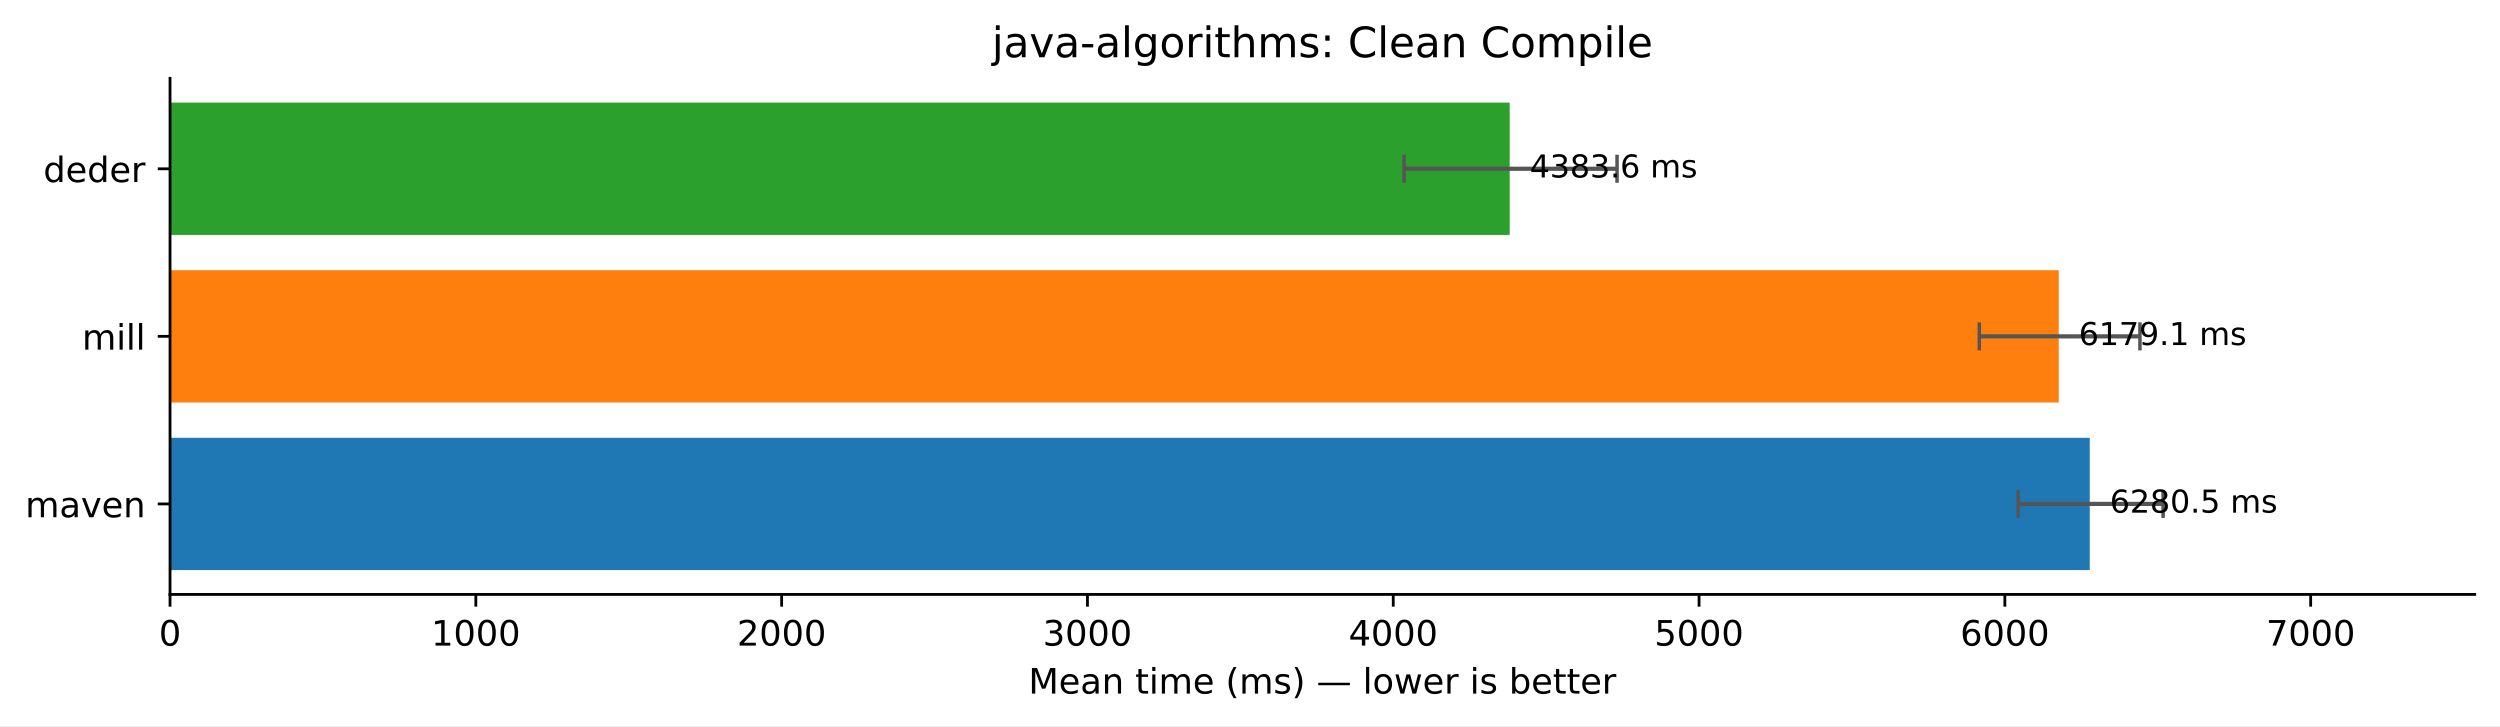
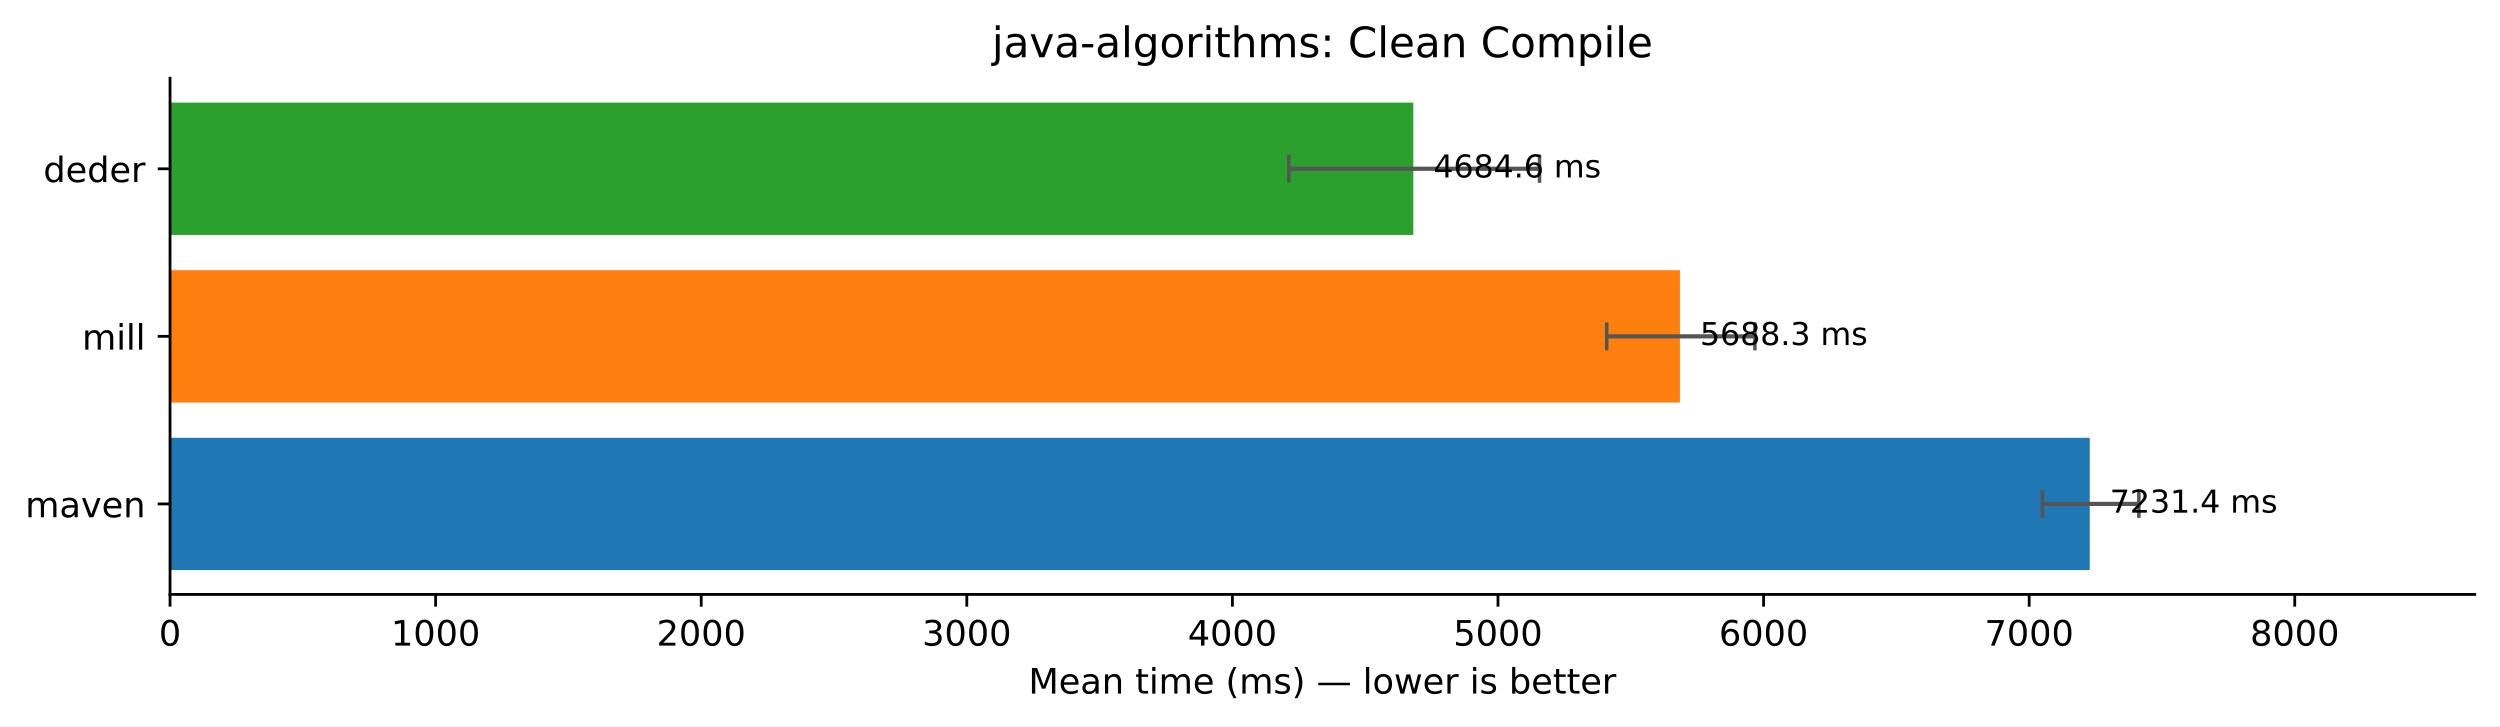
<svg xmlns="http://www.w3.org/2000/svg" xmlns:xlink="http://www.w3.org/1999/xlink" width="712.788pt" height="207.034pt" viewBox="0 0 712.788 207.034" version="1.1">
  <defs>
    <style type="text/css">*{stroke-linejoin: round; stroke-linecap: butt}</style>
  </defs>
  <g id="figure_1">
    <g id="patch_1">
      <path d="M 0 207.034  L 712.788 207.034  L 712.788 0  L 0 0  z " style="fill: #ffffff" />
    </g>
    <g id="axes_1">
      <g id="patch_2">
        <path d="M 48.478 169.478  L 705.588 169.478  L 705.588 22.318  L 48.478 22.318  z " style="fill: #ffffff" />
      </g>
      <g id="patch_3">
-         <path d="M 48.478 162.789  L 596.07 162.789  L 596.07 124.566  L 48.478 124.566  z " clip-path="url(#p74a0497f88)" style="fill: #1f77b4; stroke: #ffffff; stroke-width: 0.5; stroke-linejoin: miter" />
+         <path d="M 48.478 162.789  L 596.07 162.789  L 596.07 124.566  L 48.478 124.566  z " clip-path="url(#p65ac03892c)" style="fill: #1f77b4; stroke: #ffffff; stroke-width: 0.5; stroke-linejoin: miter" />
      </g>
      <g id="patch_4">
-         <path d="M 48.478 115.01  L 587.228 115.01  L 587.228 76.786  L 48.478 76.786  z " clip-path="url(#p74a0497f88)" style="fill: #ff7f0e; stroke: #ffffff; stroke-width: 0.5; stroke-linejoin: miter" />
+         <path d="M 48.478 115.01  L 479.221 115.01  L 479.221 76.786  L 48.478 76.786  z " clip-path="url(#p65ac03892c)" style="fill: #ff7f0e; stroke: #ffffff; stroke-width: 0.5; stroke-linejoin: miter" />
      </g>
      <g id="patch_5">
-         <path d="M 48.478 67.231  L 430.684 67.231  L 430.684 29.007  L 48.478 29.007  z " clip-path="url(#p74a0497f88)" style="fill: #2ca02c; stroke: #ffffff; stroke-width: 0.5; stroke-linejoin: miter" />
+         <path d="M 48.478 67.231  L 403.212 67.231  L 403.212 29.007  L 48.478 29.007  z " clip-path="url(#p65ac03892c)" style="fill: #2ca02c; stroke: #ffffff; stroke-width: 0.5; stroke-linejoin: miter" />
      </g>
      <g id="matplotlib.axis_1">
        <g id="xtick_1">
          <g id="line2d_1">
            <defs>
-               <path id="mb37d23f54a" d="M 0 0  L 0 3.5  " style="stroke: #000000; stroke-width: 0.8" />
+               <path id="m647075b4b7" d="M 0 0  L 0 3.5  " style="stroke: #000000; stroke-width: 0.8" />
            </defs>
            <g>
-               <use xlink:href="#mb37d23f54a" x="48.478" y="169.478" style="stroke: #000000; stroke-width: 0.8" />
+               <use xlink:href="#m647075b4b7" x="48.478" y="169.478" style="stroke: #000000; stroke-width: 0.8" />
            </g>
          </g>
          <g id="text_1">
            <g transform="translate(45.29688 184.0766) scale(0.1 -0.1)">
              <defs>
                <path id="DejaVuSans-30" d="M 2034 4250  Q 1547 4250 1301 3770  Q 1056 3291 1056 2328  Q 1056 1369 1301 889  Q 1547 409 2034 409  Q 2525 409 2770 889  Q 3016 1369 3016 2328  Q 3016 3291 2770 3770  Q 2525 4250 2034 4250  z M 2034 4750  Q 2819 4750 3233 4129  Q 3647 3509 3647 2328  Q 3647 1150 3233 529  Q 2819 -91 2034 -91  Q 1250 -91 836 529  Q 422 1150 422 2328  Q 422 3509 836 4129  Q 1250 4750 2034 4750  z " transform="scale(0.015625)" />
              </defs>
              <use xlink:href="#DejaVuSans-30" />
            </g>
          </g>
        </g>
        <g id="xtick_2">
          <g id="line2d_2">
            <g>
-               <use xlink:href="#mb37d23f54a" x="135.668" y="169.478" style="stroke: #000000; stroke-width: 0.8" />
+               <use xlink:href="#m647075b4b7" x="124.202" y="169.478" style="stroke: #000000; stroke-width: 0.8" />
            </g>
          </g>
          <g id="text_2">
-             <g transform="translate(122.9427 184.0766) scale(0.1 -0.1)">
+             <g transform="translate(111.4772 184.0766) scale(0.1 -0.1)">
              <defs>
                <path id="DejaVuSans-31" d="M 794 531  L 1825 531  L 1825 4091  L 703 3866  L 703 4441  L 1819 4666  L 2450 4666  L 2450 531  L 3481 531  L 3481 0  L 794 0  L 794 531  z " transform="scale(0.015625)" />
              </defs>
              <use xlink:href="#DejaVuSans-31" />
              <use xlink:href="#DejaVuSans-30" transform="translate(63.62305 0)" />
              <use xlink:href="#DejaVuSans-30" transform="translate(127.2461 0)" />
              <use xlink:href="#DejaVuSans-30" transform="translate(190.8691 0)" />
            </g>
          </g>
        </g>
        <g id="xtick_3">
          <g id="line2d_3">
            <g>
-               <use xlink:href="#mb37d23f54a" x="222.857" y="169.478" style="stroke: #000000; stroke-width: 0.8" />
+               <use xlink:href="#m647075b4b7" x="199.926" y="169.478" style="stroke: #000000; stroke-width: 0.8" />
            </g>
          </g>
          <g id="text_3">
-             <g transform="translate(210.1323 184.0766) scale(0.1 -0.1)">
+             <g transform="translate(187.2012 184.0766) scale(0.1 -0.1)">
              <defs>
                <path id="DejaVuSans-32" d="M 1228 531  L 3431 531  L 3431 0  L 469 0  L 469 531  Q 828 903 1448 1529  Q 2069 2156 2228 2338  Q 2531 2678 2651 2914  Q 2772 3150 2772 3378  Q 2772 3750 2511 3984  Q 2250 4219 1831 4219  Q 1534 4219 1204 4116  Q 875 4013 500 3803  L 500 4441  Q 881 4594 1212 4672  Q 1544 4750 1819 4750  Q 2544 4750 2975 4387  Q 3406 4025 3406 3419  Q 3406 3131 3298 2873  Q 3191 2616 2906 2266  Q 2828 2175 2409 1742  Q 1991 1309 1228 531  z " transform="scale(0.015625)" />
              </defs>
              <use xlink:href="#DejaVuSans-32" />
              <use xlink:href="#DejaVuSans-30" transform="translate(63.62305 0)" />
              <use xlink:href="#DejaVuSans-30" transform="translate(127.2461 0)" />
              <use xlink:href="#DejaVuSans-30" transform="translate(190.8691 0)" />
            </g>
          </g>
        </g>
        <g id="xtick_4">
          <g id="line2d_4">
            <g>
-               <use xlink:href="#mb37d23f54a" x="310.047" y="169.478" style="stroke: #000000; stroke-width: 0.8" />
+               <use xlink:href="#m647075b4b7" x="275.65" y="169.478" style="stroke: #000000; stroke-width: 0.8" />
            </g>
          </g>
          <g id="text_4">
-             <g transform="translate(297.322 184.0766) scale(0.1 -0.1)">
+             <g transform="translate(262.9252 184.0766) scale(0.1 -0.1)">
              <defs>
                <path id="DejaVuSans-33" d="M 2597 2516  Q 3050 2419 3304 2112  Q 3559 1806 3559 1356  Q 3559 666 3084 287  Q 2609 -91 1734 -91  Q 1441 -91 1130 -33  Q 819 25 488 141  L 488 750  Q 750 597 1062 519  Q 1375 441 1716 441  Q 2309 441 2620 675  Q 2931 909 2931 1356  Q 2931 1769 2642 2001  Q 2353 2234 1838 2234  L 1294 2234  L 1294 2753  L 1863 2753  Q 2328 2753 2575 2939  Q 2822 3125 2822 3475  Q 2822 3834 2567 4026  Q 2313 4219 1838 4219  Q 1578 4219 1281 4162  Q 984 4106 628 3988  L 628 4550  Q 988 4650 1302 4700  Q 1616 4750 1894 4750  Q 2613 4750 3031 4423  Q 3450 4097 3450 3541  Q 3450 3153 3228 2886  Q 3006 2619 2597 2516  z " transform="scale(0.015625)" />
              </defs>
              <use xlink:href="#DejaVuSans-33" />
              <use xlink:href="#DejaVuSans-30" transform="translate(63.62305 0)" />
              <use xlink:href="#DejaVuSans-30" transform="translate(127.2461 0)" />
              <use xlink:href="#DejaVuSans-30" transform="translate(190.8691 0)" />
            </g>
          </g>
        </g>
        <g id="xtick_5">
          <g id="line2d_5">
            <g>
-               <use xlink:href="#mb37d23f54a" x="397.237" y="169.478" style="stroke: #000000; stroke-width: 0.8" />
+               <use xlink:href="#m647075b4b7" x="351.374" y="169.478" style="stroke: #000000; stroke-width: 0.8" />
            </g>
          </g>
          <g id="text_5">
-             <g transform="translate(384.5116 184.0766) scale(0.1 -0.1)">
+             <g transform="translate(338.6493 184.0766) scale(0.1 -0.1)">
              <defs>
                <path id="DejaVuSans-34" d="M 2419 4116  L 825 1625  L 2419 1625  L 2419 4116  z M 2253 4666  L 3047 4666  L 3047 1625  L 3713 1625  L 3713 1100  L 3047 1100  L 3047 0  L 2419 0  L 2419 1100  L 313 1100  L 313 1709  L 2253 4666  z " transform="scale(0.015625)" />
              </defs>
              <use xlink:href="#DejaVuSans-34" />
              <use xlink:href="#DejaVuSans-30" transform="translate(63.62305 0)" />
              <use xlink:href="#DejaVuSans-30" transform="translate(127.2461 0)" />
              <use xlink:href="#DejaVuSans-30" transform="translate(190.8691 0)" />
            </g>
          </g>
        </g>
        <g id="xtick_6">
          <g id="line2d_6">
            <g>
-               <use xlink:href="#mb37d23f54a" x="484.426" y="169.478" style="stroke: #000000; stroke-width: 0.8" />
+               <use xlink:href="#m647075b4b7" x="427.098" y="169.478" style="stroke: #000000; stroke-width: 0.8" />
            </g>
          </g>
          <g id="text_6">
-             <g transform="translate(471.7012 184.0766) scale(0.1 -0.1)">
+             <g transform="translate(414.3733 184.0766) scale(0.1 -0.1)">
              <defs>
                <path id="DejaVuSans-35" d="M 691 4666  L 3169 4666  L 3169 4134  L 1269 4134  L 1269 2991  Q 1406 3038 1543 3061  Q 1681 3084 1819 3084  Q 2600 3084 3056 2656  Q 3513 2228 3513 1497  Q 3513 744 3044 326  Q 2575 -91 1722 -91  Q 1428 -91 1123 -41  Q 819 9 494 109  L 494 744  Q 775 591 1075 516  Q 1375 441 1709 441  Q 2250 441 2565 725  Q 2881 1009 2881 1497  Q 2881 1984 2565 2268  Q 2250 2553 1709 2553  Q 1456 2553 1204 2497  Q 953 2441 691 2322  L 691 4666  z " transform="scale(0.015625)" />
              </defs>
              <use xlink:href="#DejaVuSans-35" />
              <use xlink:href="#DejaVuSans-30" transform="translate(63.62305 0)" />
              <use xlink:href="#DejaVuSans-30" transform="translate(127.2461 0)" />
              <use xlink:href="#DejaVuSans-30" transform="translate(190.8691 0)" />
            </g>
          </g>
        </g>
        <g id="xtick_7">
          <g id="line2d_7">
            <g>
-               <use xlink:href="#mb37d23f54a" x="571.616" y="169.478" style="stroke: #000000; stroke-width: 0.8" />
+               <use xlink:href="#m647075b4b7" x="502.822" y="169.478" style="stroke: #000000; stroke-width: 0.8" />
            </g>
          </g>
          <g id="text_7">
-             <g transform="translate(558.8908 184.0766) scale(0.1 -0.1)">
+             <g transform="translate(490.0974 184.0766) scale(0.1 -0.1)">
              <defs>
                <path id="DejaVuSans-36" d="M 2113 2584  Q 1688 2584 1439 2293  Q 1191 2003 1191 1497  Q 1191 994 1439 701  Q 1688 409 2113 409  Q 2538 409 2786 701  Q 3034 994 3034 1497  Q 3034 2003 2786 2293  Q 2538 2584 2113 2584  z M 3366 4563  L 3366 3988  Q 3128 4100 2886 4159  Q 2644 4219 2406 4219  Q 1781 4219 1451 3797  Q 1122 3375 1075 2522  Q 1259 2794 1537 2939  Q 1816 3084 2150 3084  Q 2853 3084 3261 2657  Q 3669 2231 3669 1497  Q 3669 778 3244 343  Q 2819 -91 2113 -91  Q 1303 -91 875 529  Q 447 1150 447 2328  Q 447 3434 972 4092  Q 1497 4750 2381 4750  Q 2619 4750 2861 4703  Q 3103 4656 3366 4563  z " transform="scale(0.015625)" />
              </defs>
              <use xlink:href="#DejaVuSans-36" />
              <use xlink:href="#DejaVuSans-30" transform="translate(63.62305 0)" />
              <use xlink:href="#DejaVuSans-30" transform="translate(127.2461 0)" />
              <use xlink:href="#DejaVuSans-30" transform="translate(190.8691 0)" />
            </g>
          </g>
        </g>
        <g id="xtick_8">
          <g id="line2d_8">
            <g>
-               <use xlink:href="#mb37d23f54a" x="658.805" y="169.478" style="stroke: #000000; stroke-width: 0.8" />
+               <use xlink:href="#m647075b4b7" x="578.546" y="169.478" style="stroke: #000000; stroke-width: 0.8" />
            </g>
          </g>
          <g id="text_8">
-             <g transform="translate(646.0804 184.0766) scale(0.1 -0.1)">
+             <g transform="translate(565.8214 184.0766) scale(0.1 -0.1)">
              <defs>
                <path id="DejaVuSans-37" d="M 525 4666  L 3525 4666  L 3525 4397  L 1831 0  L 1172 0  L 2766 4134  L 525 4134  L 525 4666  z " transform="scale(0.015625)" />
              </defs>
              <use xlink:href="#DejaVuSans-37" />
              <use xlink:href="#DejaVuSans-30" transform="translate(63.62305 0)" />
              <use xlink:href="#DejaVuSans-30" transform="translate(127.2461 0)" />
              <use xlink:href="#DejaVuSans-30" transform="translate(190.8691 0)" />
            </g>
          </g>
        </g>
-         <g id="text_9">
+         <g id="xtick_9">
+           <g id="line2d_9">
+             <g>
+               <use xlink:href="#m647075b4b7" x="654.27" y="169.478" style="stroke: #000000; stroke-width: 0.8" />
+             </g>
+           </g>
+           <g id="text_9">
+             <g transform="translate(641.5454 184.0766) scale(0.1 -0.1)">
+               <defs>
+                 <path id="DejaVuSans-38" d="M 2034 2216  Q 1584 2216 1326 1975  Q 1069 1734 1069 1313  Q 1069 891 1326 650  Q 1584 409 2034 409  Q 2484 409 2743 651  Q 3003 894 3003 1313  Q 3003 1734 2745 1975  Q 2488 2216 2034 2216  z M 1403 2484  Q 997 2584 770 2862  Q 544 3141 544 3541  Q 544 4100 942 4425  Q 1341 4750 2034 4750  Q 2731 4750 3128 4425  Q 3525 4100 3525 3541  Q 3525 3141 3298 2862  Q 3072 2584 2669 2484  Q 3125 2378 3379 2068  Q 3634 1759 3634 1313  Q 3634 634 3220 271  Q 2806 -91 2034 -91  Q 1263 -91 848 271  Q 434 634 434 1313  Q 434 1759 690 2068  Q 947 2378 1403 2484  z M 1172 3481  Q 1172 3119 1398 2916  Q 1625 2713 2034 2713  Q 2441 2713 2670 2916  Q 2900 3119 2900 3481  Q 2900 3844 2670 4047  Q 2441 4250 2034 4250  Q 1625 4250 1398 4047  Q 1172 3844 1172 3481  z " transform="scale(0.015625)" />
+               </defs>
+               <use xlink:href="#DejaVuSans-38" />
+               <use xlink:href="#DejaVuSans-30" transform="translate(63.62305 0)" />
+               <use xlink:href="#DejaVuSans-30" transform="translate(127.2461 0)" />
+               <use xlink:href="#DejaVuSans-30" transform="translate(190.8691 0)" />
+             </g>
+           </g>
+         </g>
+         <g id="text_10">
          <g transform="translate(293.2362 197.7547) scale(0.1 -0.1)">
            <defs>
              <path id="DejaVuSans-4d" d="M 628 4666  L 1569 4666  L 2759 1491  L 3956 4666  L 4897 4666  L 4897 0  L 4281 0  L 4281 4097  L 3078 897  L 2444 897  L 1241 4097  L 1241 0  L 628 0  L 628 4666  z " transform="scale(0.015625)" />
              <path id="DejaVuSans-65" d="M 3597 1894  L 3597 1613  L 953 1613  Q 991 1019 1311 708  Q 1631 397 2203 397  Q 2534 397 2845 478  Q 3156 559 3463 722  L 3463 178  Q 3153 47 2828 -22  Q 2503 -91 2169 -91  Q 1331 -91 842 396  Q 353 884 353 1716  Q 353 2575 817 3079  Q 1281 3584 2069 3584  Q 2775 3584 3186 3129  Q 3597 2675 3597 1894  z M 3022 2063  Q 3016 2534 2758 2815  Q 2500 3097 2075 3097  Q 1594 3097 1305 2825  Q 1016 2553 972 2059  L 3022 2063  z " transform="scale(0.015625)" />
              <path id="DejaVuSans-61" d="M 2194 1759  Q 1497 1759 1228 1600  Q 959 1441 959 1056  Q 959 750 1161 570  Q 1363 391 1709 391  Q 2188 391 2477 730  Q 2766 1069 2766 1631  L 2766 1759  L 2194 1759  z M 3341 1997  L 3341 0  L 2766 0  L 2766 531  Q 2569 213 2275 61  Q 1981 -91 1556 -91  Q 1019 -91 701 211  Q 384 513 384 1019  Q 384 1609 779 1909  Q 1175 2209 1959 2209  L 2766 2209  L 2766 2266  Q 2766 2663 2505 2880  Q 2244 3097 1772 3097  Q 1472 3097 1187 3025  Q 903 2953 641 2809  L 641 3341  Q 956 3463 1253 3523  Q 1550 3584 1831 3584  Q 2591 3584 2966 3190  Q 3341 2797 3341 1997  z " transform="scale(0.015625)" />
              <path id="DejaVuSans-6e" d="M 3513 2113  L 3513 0  L 2938 0  L 2938 2094  Q 2938 2591 2744 2837  Q 2550 3084 2163 3084  Q 1697 3084 1428 2787  Q 1159 2491 1159 1978  L 1159 0  L 581 0  L 581 3500  L 1159 3500  L 1159 2956  Q 1366 3272 1645 3428  Q 1925 3584 2291 3584  Q 2894 3584 3203 3211  Q 3513 2838 3513 2113  z " transform="scale(0.015625)" />
              <path id="DejaVuSans-20" transform="scale(0.015625)" />
              <path id="DejaVuSans-74" d="M 1172 4494  L 1172 3500  L 2356 3500  L 2356 3053  L 1172 3053  L 1172 1153  Q 1172 725 1289 603  Q 1406 481 1766 481  L 2356 481  L 2356 0  L 1766 0  Q 1100 0 847 248  Q 594 497 594 1153  L 594 3053  L 172 3053  L 172 3500  L 594 3500  L 594 4494  L 1172 4494  z " transform="scale(0.015625)" />
              <path id="DejaVuSans-69" d="M 603 3500  L 1178 3500  L 1178 0  L 603 0  L 603 3500  z M 603 4863  L 1178 4863  L 1178 4134  L 603 4134  L 603 4863  z " transform="scale(0.015625)" />
              <path id="DejaVuSans-6d" d="M 3328 2828  Q 3544 3216 3844 3400  Q 4144 3584 4550 3584  Q 5097 3584 5394 3201  Q 5691 2819 5691 2113  L 5691 0  L 5113 0  L 5113 2094  Q 5113 2597 4934 2840  Q 4756 3084 4391 3084  Q 3944 3084 3684 2787  Q 3425 2491 3425 1978  L 3425 0  L 2847 0  L 2847 2094  Q 2847 2600 2669 2842  Q 2491 3084 2119 3084  Q 1678 3084 1418 2786  Q 1159 2488 1159 1978  L 1159 0  L 581 0  L 581 3500  L 1159 3500  L 1159 2956  Q 1356 3278 1631 3431  Q 1906 3584 2284 3584  Q 2666 3584 2933 3390  Q 3200 3197 3328 2828  z " transform="scale(0.015625)" />
              <path id="DejaVuSans-28" d="M 1984 4856  Q 1566 4138 1362 3434  Q 1159 2731 1159 2009  Q 1159 1288 1364 580  Q 1569 -128 1984 -844  L 1484 -844  Q 1016 -109 783 600  Q 550 1309 550 2009  Q 550 2706 781 3412  Q 1013 4119 1484 4856  L 1984 4856  z " transform="scale(0.015625)" />
              <path id="DejaVuSans-73" d="M 2834 3397  L 2834 2853  Q 2591 2978 2328 3040  Q 2066 3103 1784 3103  Q 1356 3103 1142 2972  Q 928 2841 928 2578  Q 928 2378 1081 2264  Q 1234 2150 1697 2047  L 1894 2003  Q 2506 1872 2764 1633  Q 3022 1394 3022 966  Q 3022 478 2636 193  Q 2250 -91 1575 -91  Q 1294 -91 989 -36  Q 684 19 347 128  L 347 722  Q 666 556 975 473  Q 1284 391 1588 391  Q 1994 391 2212 530  Q 2431 669 2431 922  Q 2431 1156 2273 1281  Q 2116 1406 1581 1522  L 1381 1569  Q 847 1681 609 1914  Q 372 2147 372 2553  Q 372 3047 722 3315  Q 1072 3584 1716 3584  Q 2034 3584 2315 3537  Q 2597 3491 2834 3397  z " transform="scale(0.015625)" />
              <path id="DejaVuSans-29" d="M 513 4856  L 1013 4856  Q 1481 4119 1714 3412  Q 1947 2706 1947 2009  Q 1947 1309 1714 600  Q 1481 -109 1013 -844  L 513 -844  Q 928 -128 1133 580  Q 1338 1288 1338 2009  Q 1338 2731 1133 3434  Q 928 4138 513 4856  z " transform="scale(0.015625)" />
              <path id="DejaVuSans-2014" d="M 313 1978  L 6088 1978  L 6088 1528  L 313 1528  L 313 1978  z " transform="scale(0.015625)" />
              <path id="DejaVuSans-6c" d="M 603 4863  L 1178 4863  L 1178 0  L 603 0  L 603 4863  z " transform="scale(0.015625)" />
              <path id="DejaVuSans-6f" d="M 1959 3097  Q 1497 3097 1228 2736  Q 959 2375 959 1747  Q 959 1119 1226 758  Q 1494 397 1959 397  Q 2419 397 2687 759  Q 2956 1122 2956 1747  Q 2956 2369 2687 2733  Q 2419 3097 1959 3097  z M 1959 3584  Q 2709 3584 3137 3096  Q 3566 2609 3566 1747  Q 3566 888 3137 398  Q 2709 -91 1959 -91  Q 1206 -91 779 398  Q 353 888 353 1747  Q 353 2609 779 3096  Q 1206 3584 1959 3584  z " transform="scale(0.015625)" />
              <path id="DejaVuSans-77" d="M 269 3500  L 844 3500  L 1563 769  L 2278 3500  L 2956 3500  L 3675 769  L 4391 3500  L 4966 3500  L 4050 0  L 3372 0  L 2619 2869  L 1863 0  L 1184 0  L 269 3500  z " transform="scale(0.015625)" />
              <path id="DejaVuSans-72" d="M 2631 2963  Q 2534 3019 2420 3045  Q 2306 3072 2169 3072  Q 1681 3072 1420 2755  Q 1159 2438 1159 1844  L 1159 0  L 581 0  L 581 3500  L 1159 3500  L 1159 2956  Q 1341 3275 1631 3429  Q 1922 3584 2338 3584  Q 2397 3584 2469 3576  Q 2541 3569 2628 3553  L 2631 2963  z " transform="scale(0.015625)" />
              <path id="DejaVuSans-62" d="M 3116 1747  Q 3116 2381 2855 2742  Q 2594 3103 2138 3103  Q 1681 3103 1420 2742  Q 1159 2381 1159 1747  Q 1159 1113 1420 752  Q 1681 391 2138 391  Q 2594 391 2855 752  Q 3116 1113 3116 1747  z M 1159 2969  Q 1341 3281 1617 3432  Q 1894 3584 2278 3584  Q 2916 3584 3314 3078  Q 3713 2572 3713 1747  Q 3713 922 3314 415  Q 2916 -91 2278 -91  Q 1894 -91 1617 61  Q 1341 213 1159 525  L 1159 0  L 581 0  L 581 4863  L 1159 4863  L 1159 2969  z " transform="scale(0.015625)" />
            </defs>
            <use xlink:href="#DejaVuSans-4d" />
            <use xlink:href="#DejaVuSans-65" transform="translate(86.2793 0)" />
            <use xlink:href="#DejaVuSans-61" transform="translate(147.8027 0)" />
            <use xlink:href="#DejaVuSans-6e" transform="translate(209.082 0)" />
            <use xlink:href="#DejaVuSans-20" transform="translate(272.4609 0)" />
            <use xlink:href="#DejaVuSans-74" transform="translate(304.248 0)" />
            <use xlink:href="#DejaVuSans-69" transform="translate(343.457 0)" />
            <use xlink:href="#DejaVuSans-6d" transform="translate(371.2402 0)" />
            <use xlink:href="#DejaVuSans-65" transform="translate(468.6523 0)" />
            <use xlink:href="#DejaVuSans-20" transform="translate(530.1758 0)" />
            <use xlink:href="#DejaVuSans-28" transform="translate(561.9629 0)" />
            <use xlink:href="#DejaVuSans-6d" transform="translate(600.9766 0)" />
            <use xlink:href="#DejaVuSans-73" transform="translate(698.3887 0)" />
            <use xlink:href="#DejaVuSans-29" transform="translate(750.4883 0)" />
            <use xlink:href="#DejaVuSans-20" transform="translate(789.502 0)" />
            <use xlink:href="#DejaVuSans-2014" transform="translate(821.2891 0)" />
            <use xlink:href="#DejaVuSans-20" transform="translate(921.2891 0)" />
            <use xlink:href="#DejaVuSans-6c" transform="translate(953.0762 0)" />
            <use xlink:href="#DejaVuSans-6f" transform="translate(980.8594 0)" />
            <use xlink:href="#DejaVuSans-77" transform="translate(1042.041 0)" />
            <use xlink:href="#DejaVuSans-65" transform="translate(1123.828 0)" />
            <use xlink:href="#DejaVuSans-72" transform="translate(1185.352 0)" />
            <use xlink:href="#DejaVuSans-20" transform="translate(1226.465 0)" />
            <use xlink:href="#DejaVuSans-69" transform="translate(1258.252 0)" />
            <use xlink:href="#DejaVuSans-73" transform="translate(1286.035 0)" />
            <use xlink:href="#DejaVuSans-20" transform="translate(1338.135 0)" />
            <use xlink:href="#DejaVuSans-62" transform="translate(1369.922 0)" />
            <use xlink:href="#DejaVuSans-65" transform="translate(1433.398 0)" />
            <use xlink:href="#DejaVuSans-74" transform="translate(1494.922 0)" />
            <use xlink:href="#DejaVuSans-74" transform="translate(1534.131 0)" />
            <use xlink:href="#DejaVuSans-65" transform="translate(1573.34 0)" />
            <use xlink:href="#DejaVuSans-72" transform="translate(1634.863 0)" />
          </g>
        </g>
      </g>
      <g id="matplotlib.axis_2">
        <g id="ytick_1">
-           <g id="line2d_9">
+           <g id="line2d_10">
            <defs>
-               <path id="me1f28e7dc8" d="M 0 0  L -3.5 0  " style="stroke: #000000; stroke-width: 0.8" />
+               <path id="med1aef497d" d="M 0 0  L -3.5 0  " style="stroke: #000000; stroke-width: 0.8" />
            </defs>
            <g>
-               <use xlink:href="#me1f28e7dc8" x="48.478" y="143.677" style="stroke: #000000; stroke-width: 0.8" />
-             </g>
-           </g>
-           <g id="text_10">
+               <use xlink:href="#med1aef497d" x="48.478" y="143.677" style="stroke: #000000; stroke-width: 0.8" />
+             </g>
+           </g>
+           <g id="text_11">
            <g transform="translate(7.2 147.4766) scale(0.1 -0.1)">
              <defs>
                <path id="DejaVuSans-76" d="M 191 3500  L 800 3500  L 1894 563  L 2988 3500  L 3597 3500  L 2284 0  L 1503 0  L 191 3500  z " transform="scale(0.015625)" />
              </defs>
              <use xlink:href="#DejaVuSans-6d" />
              <use xlink:href="#DejaVuSans-61" transform="translate(97.41211 0)" />
              <use xlink:href="#DejaVuSans-76" transform="translate(158.6914 0)" />
              <use xlink:href="#DejaVuSans-65" transform="translate(217.8711 0)" />
              <use xlink:href="#DejaVuSans-6e" transform="translate(279.3945 0)" />
            </g>
          </g>
        </g>
        <g id="ytick_2">
-           <g id="line2d_10">
-             <g>
-               <use xlink:href="#me1f28e7dc8" x="48.478" y="95.898" style="stroke: #000000; stroke-width: 0.8" />
-             </g>
-           </g>
-           <g id="text_11">
+           <g id="line2d_11">
+             <g>
+               <use xlink:href="#med1aef497d" x="48.478" y="95.898" style="stroke: #000000; stroke-width: 0.8" />
+             </g>
+           </g>
+           <g id="text_12">
            <g transform="translate(23.40312 99.69734) scale(0.1 -0.1)">
              <use xlink:href="#DejaVuSans-6d" />
              <use xlink:href="#DejaVuSans-69" transform="translate(97.41211 0)" />
              <use xlink:href="#DejaVuSans-6c" transform="translate(125.1953 0)" />
              <use xlink:href="#DejaVuSans-6c" transform="translate(152.9785 0)" />
            </g>
          </g>
        </g>
        <g id="ytick_3">
-           <g id="line2d_11">
-             <g>
-               <use xlink:href="#me1f28e7dc8" x="48.478" y="48.119" style="stroke: #000000; stroke-width: 0.8" />
-             </g>
-           </g>
-           <g id="text_12">
+           <g id="line2d_12">
+             <g>
+               <use xlink:href="#med1aef497d" x="48.478" y="48.119" style="stroke: #000000; stroke-width: 0.8" />
+             </g>
+           </g>
+           <g id="text_13">
            <g transform="translate(12.36406 51.91812) scale(0.1 -0.1)">
              <defs>
                <path id="DejaVuSans-64" d="M 2906 2969  L 2906 4863  L 3481 4863  L 3481 0  L 2906 0  L 2906 525  Q 2725 213 2448 61  Q 2172 -91 1784 -91  Q 1150 -91 751 415  Q 353 922 353 1747  Q 353 2572 751 3078  Q 1150 3584 1784 3584  Q 2172 3584 2448 3432  Q 2725 3281 2906 2969  z M 947 1747  Q 947 1113 1208 752  Q 1469 391 1925 391  Q 2381 391 2643 752  Q 2906 1113 2906 1747  Q 2906 2381 2643 2742  Q 2381 3103 1925 3103  Q 1469 3103 1208 2742  Q 947 2381 947 1747  z " transform="scale(0.015625)" />
              </defs>
              <use xlink:href="#DejaVuSans-64" />
              <use xlink:href="#DejaVuSans-65" transform="translate(63.47656 0)" />
              <use xlink:href="#DejaVuSans-64" transform="translate(125 0)" />
              <use xlink:href="#DejaVuSans-65" transform="translate(188.4766 0)" />
              <use xlink:href="#DejaVuSans-72" transform="translate(250 0)" />
            </g>
          </g>
        </g>
      </g>
      <g id="LineCollection_1">
-         <path d="M 575.403 143.677  L 616.737 143.677  " clip-path="url(#p74a0497f88)" style="fill: none; stroke: #555555; stroke-width: 1.2" />
-         <path d="M 564.327 95.898  L 610.129 95.898  " clip-path="url(#p74a0497f88)" style="fill: none; stroke: #555555; stroke-width: 1.2" />
-         <path d="M 400.323 48.119  L 461.046 48.119  " clip-path="url(#p74a0497f88)" style="fill: none; stroke: #555555; stroke-width: 1.2" />
-       </g>
-       <g id="line2d_12">
+         <path d="M 582.319 143.677  L 609.82 143.677  " clip-path="url(#p65ac03892c)" style="fill: none; stroke: #555555; stroke-width: 1.2" />
+         <path d="M 458.094 95.898  L 500.348 95.898  " clip-path="url(#p65ac03892c)" style="fill: none; stroke: #555555; stroke-width: 1.2" />
+         <path d="M 367.481 48.119  L 438.942 48.119  " clip-path="url(#p65ac03892c)" style="fill: none; stroke: #555555; stroke-width: 1.2" />
+       </g>
+       <g id="line2d_13">
        <defs>
-           <path id="m53ab22fad3" d="M 0 4  L 0 -4  " style="stroke: #555555" />
+           <path id="m95c2fedfd6" d="M 0 4  L 0 -4  " style="stroke: #555555" />
        </defs>
-         <g clip-path="url(#p74a0497f88)">
-           <use xlink:href="#m53ab22fad3" x="575.403" y="143.677" style="fill: #1f77b4; stroke: #555555" />
-           <use xlink:href="#m53ab22fad3" x="564.327" y="95.898" style="fill: #1f77b4; stroke: #555555" />
-           <use xlink:href="#m53ab22fad3" x="400.323" y="48.119" style="fill: #1f77b4; stroke: #555555" />
-         </g>
-       </g>
-       <g id="line2d_13">
-         <g clip-path="url(#p74a0497f88)">
-           <use xlink:href="#m53ab22fad3" x="616.737" y="143.677" style="fill: #1f77b4; stroke: #555555" />
-           <use xlink:href="#m53ab22fad3" x="610.129" y="95.898" style="fill: #1f77b4; stroke: #555555" />
-           <use xlink:href="#m53ab22fad3" x="461.046" y="48.119" style="fill: #1f77b4; stroke: #555555" />
+         <g clip-path="url(#p65ac03892c)">
+           <use xlink:href="#m95c2fedfd6" x="582.319" y="143.677" style="fill: #1f77b4; stroke: #555555" />
+           <use xlink:href="#m95c2fedfd6" x="458.094" y="95.898" style="fill: #1f77b4; stroke: #555555" />
+           <use xlink:href="#m95c2fedfd6" x="367.481" y="48.119" style="fill: #1f77b4; stroke: #555555" />
+         </g>
+       </g>
+       <g id="line2d_14">
+         <g clip-path="url(#p65ac03892c)">
+           <use xlink:href="#m95c2fedfd6" x="609.82" y="143.677" style="fill: #1f77b4; stroke: #555555" />
+           <use xlink:href="#m95c2fedfd6" x="500.348" y="95.898" style="fill: #1f77b4; stroke: #555555" />
+           <use xlink:href="#m95c2fedfd6" x="438.942" y="48.119" style="fill: #1f77b4; stroke: #555555" />
        </g>
      </g>
      <g id="patch_6">
        <path d="M 48.478 169.478  L 48.478 22.318  " style="fill: none; stroke: #000000; stroke-width: 0.8; stroke-linejoin: miter; stroke-linecap: square" />
      </g>
      <g id="patch_7">
        <path d="M 48.478 169.478  L 705.588 169.478  " style="fill: none; stroke: #000000; stroke-width: 0.8; stroke-linejoin: miter; stroke-linecap: square" />
      </g>
-       <g id="text_13">
+       <g id="text_14">
        <g transform="translate(601.5457 146.1608) scale(0.09 -0.09)">
          <defs>
-             <path id="DejaVuSans-38" d="M 2034 2216  Q 1584 2216 1326 1975  Q 1069 1734 1069 1313  Q 1069 891 1326 650  Q 1584 409 2034 409  Q 2484 409 2743 651  Q 3003 894 3003 1313  Q 3003 1734 2745 1975  Q 2488 2216 2034 2216  z M 1403 2484  Q 997 2584 770 2862  Q 544 3141 544 3541  Q 544 4100 942 4425  Q 1341 4750 2034 4750  Q 2731 4750 3128 4425  Q 3525 4100 3525 3541  Q 3525 3141 3298 2862  Q 3072 2584 2669 2484  Q 3125 2378 3379 2068  Q 3634 1759 3634 1313  Q 3634 634 3220 271  Q 2806 -91 2034 -91  Q 1263 -91 848 271  Q 434 634 434 1313  Q 434 1759 690 2068  Q 947 2378 1403 2484  z M 1172 3481  Q 1172 3119 1398 2916  Q 1625 2713 2034 2713  Q 2441 2713 2670 2916  Q 2900 3119 2900 3481  Q 2900 3844 2670 4047  Q 2441 4250 2034 4250  Q 1625 4250 1398 4047  Q 1172 3844 1172 3481  z " transform="scale(0.015625)" />
            <path id="DejaVuSans-2e" d="M 684 794  L 1344 794  L 1344 0  L 684 0  L 684 794  z " transform="scale(0.015625)" />
          </defs>
-           <use xlink:href="#DejaVuSans-36" />
+           <use xlink:href="#DejaVuSans-37" />
          <use xlink:href="#DejaVuSans-32" transform="translate(63.62305 0)" />
-           <use xlink:href="#DejaVuSans-38" transform="translate(127.2461 0)" />
-           <use xlink:href="#DejaVuSans-30" transform="translate(190.8691 0)" />
+           <use xlink:href="#DejaVuSans-33" transform="translate(127.2461 0)" />
+           <use xlink:href="#DejaVuSans-31" transform="translate(190.8691 0)" />
          <use xlink:href="#DejaVuSans-2e" transform="translate(254.4922 0)" />
-           <use xlink:href="#DejaVuSans-35" transform="translate(286.2793 0)" />
+           <use xlink:href="#DejaVuSans-34" transform="translate(286.2793 0)" />
          <use xlink:href="#DejaVuSans-20" transform="translate(349.9023 0)" />
          <use xlink:href="#DejaVuSans-6d" transform="translate(381.6895 0)" />
          <use xlink:href="#DejaVuSans-73" transform="translate(479.1016 0)" />
        </g>
      </g>
-       <g id="text_14">
-         <g transform="translate(592.704 98.38156) scale(0.09 -0.09)">
-           <defs>
-             <path id="DejaVuSans-39" d="M 703 97  L 703 672  Q 941 559 1184 500  Q 1428 441 1663 441  Q 2288 441 2617 861  Q 2947 1281 2994 2138  Q 2813 1869 2534 1725  Q 2256 1581 1919 1581  Q 1219 1581 811 2004  Q 403 2428 403 3163  Q 403 3881 828 4315  Q 1253 4750 1959 4750  Q 2769 4750 3195 4129  Q 3622 3509 3622 2328  Q 3622 1225 3098 567  Q 2575 -91 1691 -91  Q 1453 -91 1209 -44  Q 966 3 703 97  z M 1959 2075  Q 2384 2075 2632 2365  Q 2881 2656 2881 3163  Q 2881 3666 2632 3958  Q 2384 4250 1959 4250  Q 1534 4250 1286 3958  Q 1038 3666 1038 3163  Q 1038 2656 1286 2365  Q 1534 2075 1959 2075  z " transform="scale(0.015625)" />
-           </defs>
-           <use xlink:href="#DejaVuSans-36" />
-           <use xlink:href="#DejaVuSans-31" transform="translate(63.62305 0)" />
-           <use xlink:href="#DejaVuSans-37" transform="translate(127.2461 0)" />
-           <use xlink:href="#DejaVuSans-39" transform="translate(190.8691 0)" />
+       <g id="text_15">
+         <g transform="translate(484.6968 98.38156) scale(0.09 -0.09)">
+           <use xlink:href="#DejaVuSans-35" />
+           <use xlink:href="#DejaVuSans-36" transform="translate(63.62305 0)" />
+           <use xlink:href="#DejaVuSans-38" transform="translate(127.2461 0)" />
+           <use xlink:href="#DejaVuSans-38" transform="translate(190.8691 0)" />
          <use xlink:href="#DejaVuSans-2e" transform="translate(254.4922 0)" />
-           <use xlink:href="#DejaVuSans-31" transform="translate(286.2793 0)" />
+           <use xlink:href="#DejaVuSans-33" transform="translate(286.2793 0)" />
          <use xlink:href="#DejaVuSans-20" transform="translate(349.9023 0)" />
          <use xlink:href="#DejaVuSans-6d" transform="translate(381.6895 0)" />
          <use xlink:href="#DejaVuSans-73" transform="translate(479.1016 0)" />
        </g>
      </g>
-       <g id="text_15">
-         <g transform="translate(436.1604 50.60234) scale(0.09 -0.09)">
+       <g id="text_16">
+         <g transform="translate(408.6875 50.60234) scale(0.09 -0.09)">
          <use xlink:href="#DejaVuSans-34" />
-           <use xlink:href="#DejaVuSans-33" transform="translate(63.62305 0)" />
+           <use xlink:href="#DejaVuSans-36" transform="translate(63.62305 0)" />
          <use xlink:href="#DejaVuSans-38" transform="translate(127.2461 0)" />
-           <use xlink:href="#DejaVuSans-33" transform="translate(190.8691 0)" />
+           <use xlink:href="#DejaVuSans-34" transform="translate(190.8691 0)" />
          <use xlink:href="#DejaVuSans-2e" transform="translate(254.4922 0)" />
          <use xlink:href="#DejaVuSans-36" transform="translate(286.2793 0)" />
          <use xlink:href="#DejaVuSans-20" transform="translate(349.9023 0)" />
          <use xlink:href="#DejaVuSans-6d" transform="translate(381.6895 0)" />
          <use xlink:href="#DejaVuSans-73" transform="translate(479.1016 0)" />
        </g>
      </g>
-       <g id="text_16">
+       <g id="text_17">
        <g transform="translate(282.8116 16.31812) scale(0.12 -0.12)">
          <defs>
            <path id="DejaVuSans-6a" d="M 603 3500  L 1178 3500  L 1178 -63  Q 1178 -731 923 -1031  Q 669 -1331 103 -1331  L -116 -1331  L -116 -844  L 38 -844  Q 366 -844 484 -692  Q 603 -541 603 -63  L 603 3500  z M 603 4863  L 1178 4863  L 1178 4134  L 603 4134  L 603 4863  z " transform="scale(0.015625)" />
            <path id="DejaVuSans-2d" d="M 313 2009  L 1997 2009  L 1997 1497  L 313 1497  L 313 2009  z " transform="scale(0.015625)" />
            <path id="DejaVuSans-67" d="M 2906 1791  Q 2906 2416 2648 2759  Q 2391 3103 1925 3103  Q 1463 3103 1205 2759  Q 947 2416 947 1791  Q 947 1169 1205 825  Q 1463 481 1925 481  Q 2391 481 2648 825  Q 2906 1169 2906 1791  z M 3481 434  Q 3481 -459 3084 -895  Q 2688 -1331 1869 -1331  Q 1566 -1331 1297 -1286  Q 1028 -1241 775 -1147  L 775 -588  Q 1028 -725 1275 -790  Q 1522 -856 1778 -856  Q 2344 -856 2625 -561  Q 2906 -266 2906 331  L 2906 616  Q 2728 306 2450 153  Q 2172 0 1784 0  Q 1141 0 747 490  Q 353 981 353 1791  Q 353 2603 747 3093  Q 1141 3584 1784 3584  Q 2172 3584 2450 3431  Q 2728 3278 2906 2969  L 2906 3500  L 3481 3500  L 3481 434  z " transform="scale(0.015625)" />
            <path id="DejaVuSans-68" d="M 3513 2113  L 3513 0  L 2938 0  L 2938 2094  Q 2938 2591 2744 2837  Q 2550 3084 2163 3084  Q 1697 3084 1428 2787  Q 1159 2491 1159 1978  L 1159 0  L 581 0  L 581 4863  L 1159 4863  L 1159 2956  Q 1366 3272 1645 3428  Q 1925 3584 2291 3584  Q 2894 3584 3203 3211  Q 3513 2838 3513 2113  z " transform="scale(0.015625)" />
            <path id="DejaVuSans-3a" d="M 750 794  L 1409 794  L 1409 0  L 750 0  L 750 794  z M 750 3309  L 1409 3309  L 1409 2516  L 750 2516  L 750 3309  z " transform="scale(0.015625)" />
            <path id="DejaVuSans-43" d="M 4122 4306  L 4122 3641  Q 3803 3938 3442 4084  Q 3081 4231 2675 4231  Q 1875 4231 1450 3742  Q 1025 3253 1025 2328  Q 1025 1406 1450 917  Q 1875 428 2675 428  Q 3081 428 3442 575  Q 3803 722 4122 1019  L 4122 359  Q 3791 134 3420 21  Q 3050 -91 2638 -91  Q 1578 -91 968 557  Q 359 1206 359 2328  Q 359 3453 968 4101  Q 1578 4750 2638 4750  Q 3056 4750 3426 4639  Q 3797 4528 4122 4306  z " transform="scale(0.015625)" />
            <path id="DejaVuSans-70" d="M 1159 525  L 1159 -1331  L 581 -1331  L 581 3500  L 1159 3500  L 1159 2969  Q 1341 3281 1617 3432  Q 1894 3584 2278 3584  Q 2916 3584 3314 3078  Q 3713 2572 3713 1747  Q 3713 922 3314 415  Q 2916 -91 2278 -91  Q 1894 -91 1617 61  Q 1341 213 1159 525  z M 3116 1747  Q 3116 2381 2855 2742  Q 2594 3103 2138 3103  Q 1681 3103 1420 2742  Q 1159 2381 1159 1747  Q 1159 1113 1420 752  Q 1681 391 2138 391  Q 2594 391 2855 752  Q 3116 1113 3116 1747  z " transform="scale(0.015625)" />
          </defs>
          <use xlink:href="#DejaVuSans-6a" />
          <use xlink:href="#DejaVuSans-61" transform="translate(27.7832 0)" />
          <use xlink:href="#DejaVuSans-76" transform="translate(89.0625 0)" />
          <use xlink:href="#DejaVuSans-61" transform="translate(148.2422 0)" />
          <use xlink:href="#DejaVuSans-2d" transform="translate(209.5215 0)" />
          <use xlink:href="#DejaVuSans-61" transform="translate(245.6055 0)" />
          <use xlink:href="#DejaVuSans-6c" transform="translate(306.8848 0)" />
          <use xlink:href="#DejaVuSans-67" transform="translate(334.668 0)" />
          <use xlink:href="#DejaVuSans-6f" transform="translate(398.1445 0)" />
          <use xlink:href="#DejaVuSans-72" transform="translate(459.3262 0)" />
          <use xlink:href="#DejaVuSans-69" transform="translate(500.4395 0)" />
          <use xlink:href="#DejaVuSans-74" transform="translate(528.2227 0)" />
          <use xlink:href="#DejaVuSans-68" transform="translate(567.4316 0)" />
          <use xlink:href="#DejaVuSans-6d" transform="translate(630.8105 0)" />
          <use xlink:href="#DejaVuSans-73" transform="translate(728.2227 0)" />
          <use xlink:href="#DejaVuSans-3a" transform="translate(780.3223 0)" />
          <use xlink:href="#DejaVuSans-20" transform="translate(814.0137 0)" />
          <use xlink:href="#DejaVuSans-43" transform="translate(845.8008 0)" />
          <use xlink:href="#DejaVuSans-6c" transform="translate(915.625 0)" />
          <use xlink:href="#DejaVuSans-65" transform="translate(943.4082 0)" />
          <use xlink:href="#DejaVuSans-61" transform="translate(1004.932 0)" />
          <use xlink:href="#DejaVuSans-6e" transform="translate(1066.211 0)" />
          <use xlink:href="#DejaVuSans-20" transform="translate(1129.59 0)" />
          <use xlink:href="#DejaVuSans-43" transform="translate(1161.377 0)" />
          <use xlink:href="#DejaVuSans-6f" transform="translate(1231.201 0)" />
          <use xlink:href="#DejaVuSans-6d" transform="translate(1292.383 0)" />
          <use xlink:href="#DejaVuSans-70" transform="translate(1389.795 0)" />
          <use xlink:href="#DejaVuSans-69" transform="translate(1453.271 0)" />
          <use xlink:href="#DejaVuSans-6c" transform="translate(1481.055 0)" />
          <use xlink:href="#DejaVuSans-65" transform="translate(1508.838 0)" />
        </g>
      </g>
    </g>
  </g>
  <defs>
-     <clipPath id="p74a0497f88">
+     <clipPath id="p65ac03892c">
      <rect x="48.478" y="22.318" width="657.11" height="147.16" />
    </clipPath>
  </defs>
</svg>
